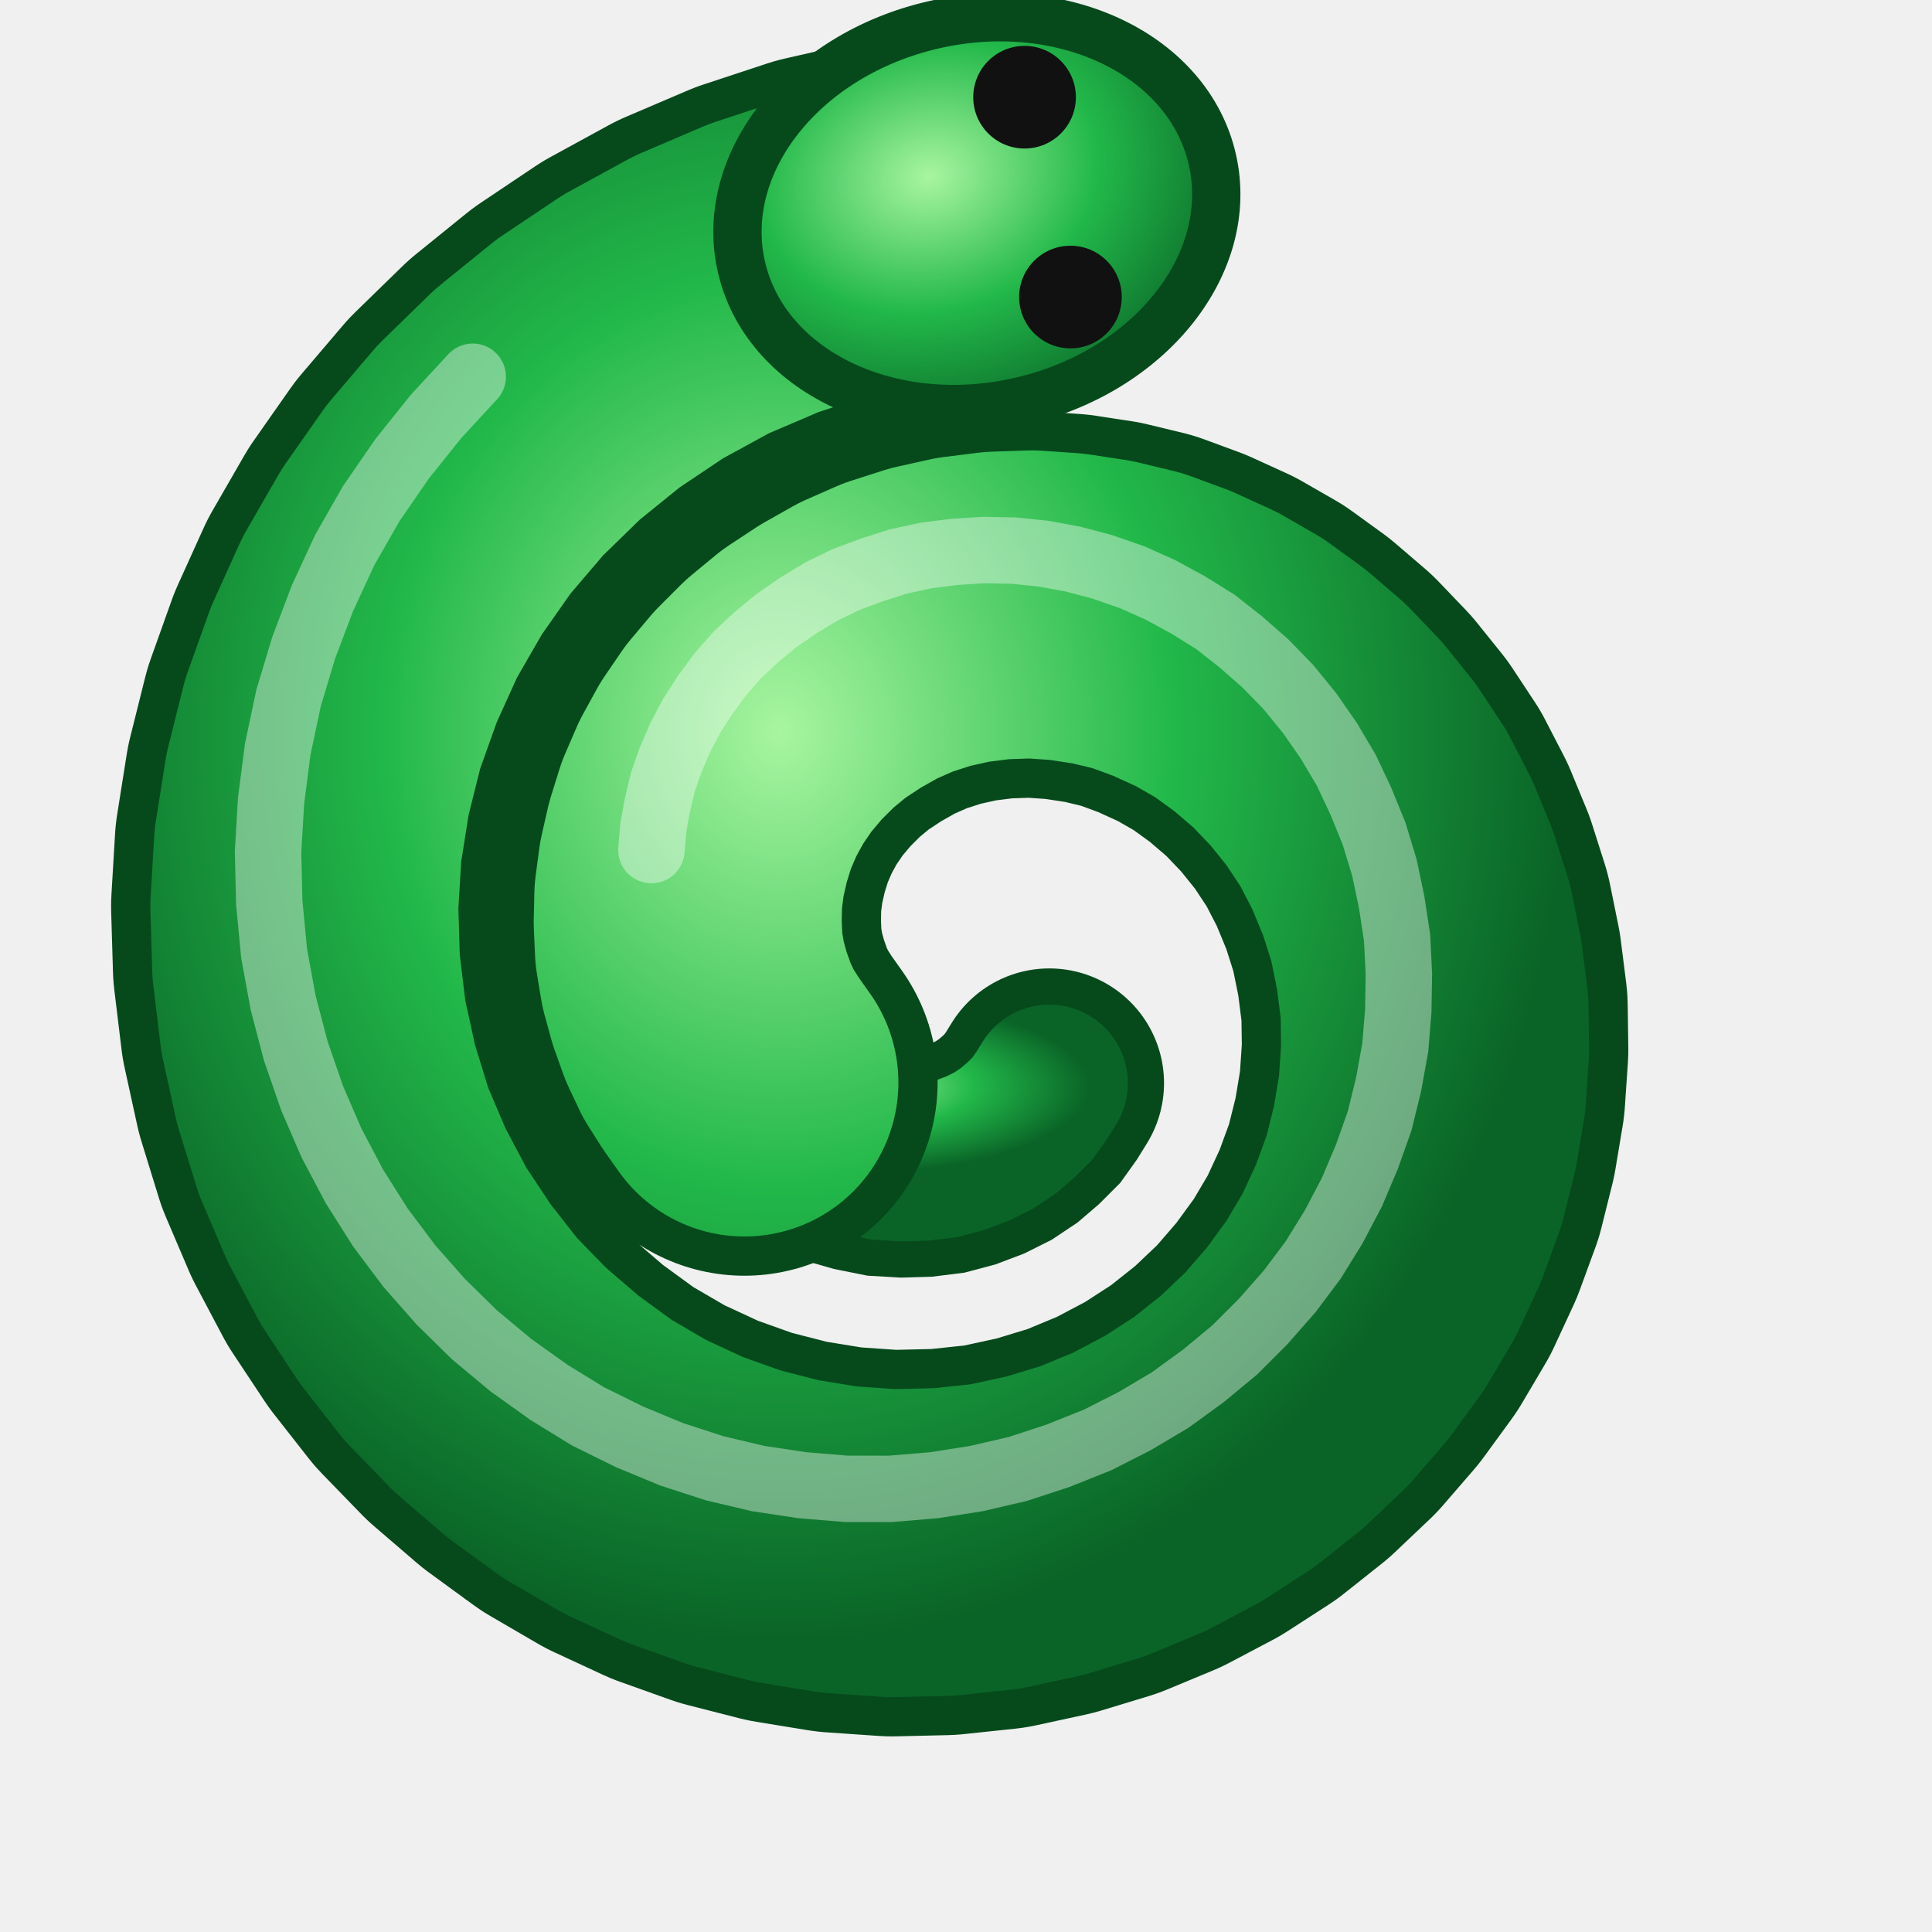
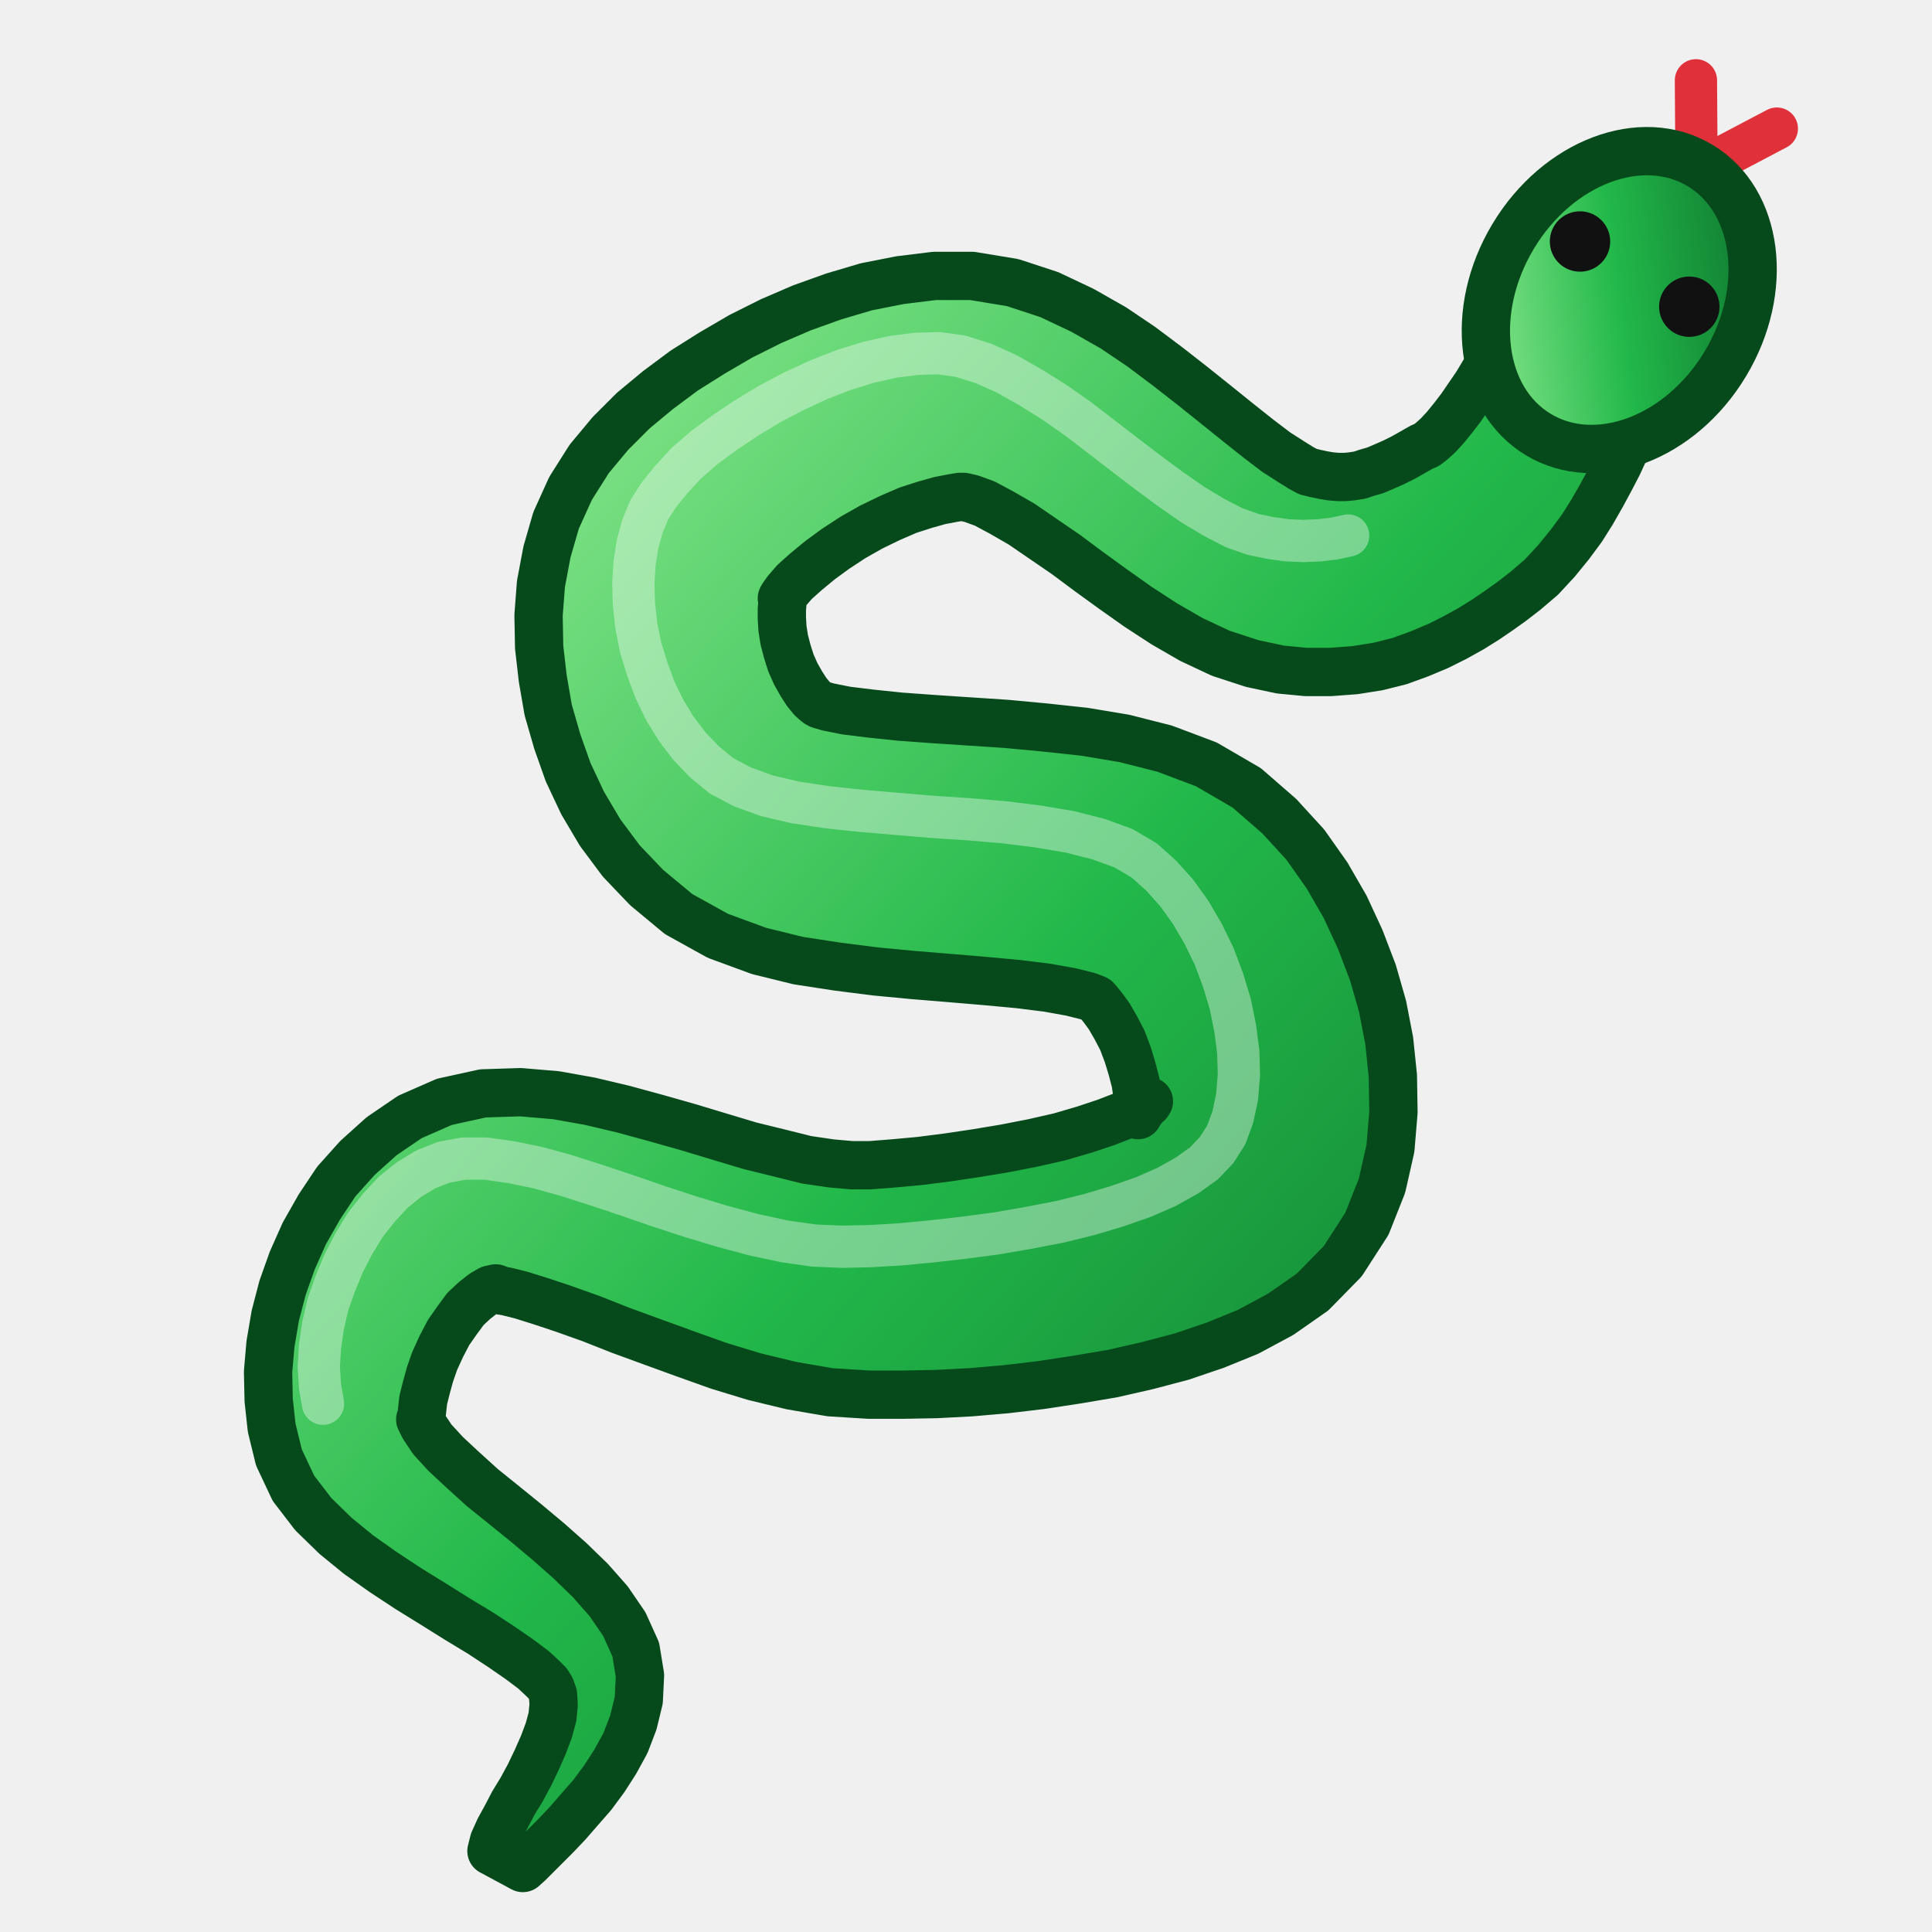
<svg xmlns="http://www.w3.org/2000/svg" viewBox="0 0 32 32">
  <defs>
-     <radialGradient id="t" cx=".42" cy=".38" r=".7">
+     <linearGradient id="t" x1="0" y1="0" x2="1" y2="1">
      <stop offset="0" stop-color="#a8f5a0" />
      <stop offset=".5" stop-color="#22b84a" />
      <stop offset="1" stop-color="#0a6427" />
-     </radialGradient>
+     </linearGradient>
  </defs>
-   <path d="M17.38 17.94L17.25 18.15L17.10 18.36L16.91 18.55L16.70 18.73L16.46 18.89L16.20 19.02L15.91 19.13L15.61 19.21L15.29 19.25L14.95 19.26L14.61 19.24L14.26 19.17L13.91 19.07L13.57 18.92L13.24 18.73L12.92 18.50L12.61 18.24L12.33 17.93L12.08 17.59L11.87 17.22" fill="none" stroke="#064a1c" stroke-width="3.8" stroke-linecap="round" />
-   <path d="M17.38 17.94L17.25 18.15L17.10 18.36L16.91 18.55L16.70 18.73L16.46 18.89L16.20 19.02L15.91 19.13L15.61 19.21L15.29 19.25L14.95 19.26L14.61 19.24L14.26 19.17L13.91 19.07L13.57 18.92L13.24 18.73L12.92 18.50L12.61 18.24L12.33 17.93L12.08 17.59L11.87 17.22" fill="none" stroke="url(#t)" stroke-width="2.6" stroke-linecap="round" />
-   <path d="M12.33 17.93L12.11 17.62L11.90 17.29L11.73 16.93L11.59 16.54L11.48 16.14L11.41 15.72L11.39 15.28L11.40 14.84L11.46 14.39L11.56 13.95L11.70 13.50L11.89 13.06L12.12 12.64L12.40 12.23L12.72 11.85L13.08 11.49L13.48 11.16L13.92 10.87L14.38 10.61L14.88 10.39L15.41 10.22L15.95 10.10L16.51 10.03L17.09 10.01L17.67 10.05L18.26 10.14L18.84 10.28L19.41 10.49L19.98 10.75L20.52 11.06L21.03 11.43L21.52 11.85L21.97 12.32L22.38 12.83L22.75 13.39L23.06 13.99L23.32 14.62L23.53 15.28L23.67 15.97L23.76 16.68L23.77 17.39L23.72 18.12L23.60 18.84L23.42 19.56L23.16 20.27L22.84 20.96L22.45 21.62L21.99 22.25L21.48 22.84L20.90 23.39L20.27 23.89L19.59 24.33L18.87 24.71L18.10 25.03L17.31 25.27L16.48 25.45L15.63 25.54L14.77 25.56L13.90 25.50L13.04 25.36L12.18 25.14L11.34 24.84L10.52 24.46L9.73 24.00L8.99 23.46L8.28 22.85L7.63 22.18L7.05 21.44L6.52 20.64L6.07 19.79L5.69 18.90L5.40 17.96L5.19 17.00L5.07 16.01L5.04 15.01L5.10 14.00L5.26 12.99L5.51 11.99L5.86 11.01L6.29 10.06L6.82 9.14L7.43 8.27L8.12 7.46L8.90 6.70L9.74 6.02L10.65 5.41L11.62 4.88L12.65 4.44L13.71 4.09L14.81 3.84" fill="none" stroke="#064a1c" stroke-width="6.4" stroke-linecap="round" stroke-linejoin="round" />
-   <path d="M12.33 17.93L12.11 17.62L11.90 17.29L11.73 16.93L11.59 16.54L11.48 16.14L11.41 15.72L11.39 15.28L11.40 14.84L11.46 14.39L11.56 13.95L11.70 13.50L11.89 13.06L12.12 12.64L12.40 12.23L12.72 11.85L13.08 11.49L13.48 11.16L13.92 10.87L14.38 10.61L14.88 10.39L15.41 10.22L15.95 10.10L16.51 10.03L17.09 10.01L17.67 10.05L18.26 10.14L18.84 10.28L19.41 10.49L19.98 10.75L20.52 11.06L21.03 11.43L21.52 11.85L21.97 12.32L22.38 12.83L22.75 13.39L23.06 13.99L23.32 14.62L23.53 15.28L23.67 15.97L23.76 16.68L23.77 17.39L23.72 18.12L23.60 18.84L23.42 19.56L23.16 20.27L22.84 20.96L22.45 21.62L21.99 22.25L21.48 22.84L20.90 23.39L20.27 23.89L19.59 24.33L18.87 24.71L18.10 25.03L17.31 25.27L16.48 25.45L15.63 25.54L14.77 25.56L13.90 25.50L13.04 25.36L12.18 25.14L11.34 24.84L10.52 24.46L9.73 24.00L8.99 23.46L8.28 22.85L7.63 22.18L7.05 21.44L6.52 20.64L6.07 19.79L5.69 18.90L5.40 17.96L5.19 17.00L5.07 16.01L5.04 15.01L5.10 14.00L5.26 12.99L5.51 11.99L5.86 11.01L6.29 10.06L6.82 9.14L7.43 8.27L8.12 7.46L8.90 6.70L9.74 6.02L10.65 5.41L11.62 4.88L12.65 4.44L13.71 4.09L14.81 3.84" fill="none" stroke="url(#t)" stroke-width="5.1" stroke-linecap="round" stroke-linejoin="round" />
-   <path d="M11.39 14.98L11.42 14.61L11.49 14.23L11.58 13.85L11.71 13.48L11.87 13.11L12.06 12.75L12.28 12.41L12.53 12.07L12.81 11.75L13.12 11.46L13.46 11.18L13.82 10.93L14.20 10.70L14.61 10.50L15.04 10.34L15.48 10.20L15.94 10.10L16.42 10.04L16.90 10.01L17.39 10.02L17.88 10.07L18.37 10.16L18.86 10.29L19.35 10.46L19.82 10.67L20.28 10.92L20.73 11.20L21.15 11.53L21.56 11.89L21.94 12.28L22.29 12.71L22.61 13.17L22.90 13.66L23.14 14.17L23.36 14.71L23.53 15.27L23.65 15.84L23.74 16.43L23.77 17.03L23.76 17.64L23.71 18.25L23.60 18.86L23.45 19.47L23.24 20.06L22.99 20.65L22.69 21.22L22.35 21.77L21.96 22.29L21.52 22.79L21.05 23.26L20.53 23.69L19.98 24.09L19.39 24.44L18.78 24.75L18.13 25.01L17.46 25.23L16.77 25.39L16.07 25.50L15.35 25.56L14.62 25.56L13.89 25.50L13.16 25.39L12.44 25.22L11.73 24.99L11.03 24.70L10.34 24.36L9.69 23.96L9.06 23.51L8.46 23.01L7.90 22.46L7.38 21.87L6.90 21.23L6.47 20.55L6.09 19.83L5.77 19.09L5.50 18.31L5.29 17.51L5.14 16.69L5.06 15.85L5.04 15.01L5.09 14.16L5.20 13.31L5.38 12.46L5.63 11.63L5.94 10.81L6.31 10.01L6.75 9.24L7.26 8.50L7.82 7.80L8.43 7.14" fill="none" stroke="#fff" stroke-width="1.1" stroke-linecap="round" opacity=".4" transform="translate(-.6 -.9)" />
-   <ellipse cx="16.18" cy="3.53" rx="4" ry="3.2" transform="rotate(-12.8 16.18 3.53)" fill="url(#t)" stroke="#064a1c" stroke-width=".8" />
-   <circle cx="17.73" cy="4.92" r=".85" fill="#111" />
-   <circle cx="16.97" cy="1.61" r=".85" fill="#111" />
+   <path d="M26.82 4.97L28.10 2.83M28.10 2.83L29.43 2.13M28.10 2.83L28.09 1.33" stroke="#e0313a" stroke-width=".7" stroke-linecap="round" fill="none" />
+   <path d="M8.66 30.94L8.76 30.85L8.88 30.73L9.03 30.58L9.21 30.40L9.40 30.20L9.60 29.97L9.81 29.73L10.01 29.46L10.19 29.18L10.36 28.87L10.49 28.53L10.58 28.16L10.60 27.75L10.53 27.32L10.34 26.90L10.08 26.52L9.78 26.18L9.44 25.85L9.09 25.54L8.72 25.23L8.35 24.93L7.99 24.64L7.67 24.35L7.38 24.08L7.16 23.84L7.02 23.63L6.96 23.51L6.98 23.46L6.99 23.37L7.01 23.19L7.06 22.99L7.12 22.77L7.20 22.54L7.31 22.30L7.43 22.07L7.57 21.87L7.71 21.68L7.86 21.54L8.00 21.43L8.12 21.36L8.21 21.34L8.24 21.35L8.26 21.37L8.39 21.39L8.63 21.45L8.95 21.55L9.34 21.68L9.79 21.84L10.27 22.03L10.79 22.22L11.34 22.42L11.90 22.62L12.49 22.80L13.11 22.95L13.75 23.06L14.39 23.10L14.96 23.10L15.51 23.09L16.08 23.06L16.66 23.01L17.25 22.94L17.84 22.85L18.43 22.75L19.00 22.62L19.57 22.47L20.13 22.28L20.67 22.06L21.21 21.77L21.74 21.40L22.24 20.89L22.64 20.27L22.89 19.64L23.03 19.02L23.08 18.42L23.07 17.82L23.01 17.24L22.90 16.67L22.74 16.11L22.53 15.56L22.28 15.02L21.98 14.50L21.62 13.99L21.19 13.52L20.65 13.05L19.98 12.66L19.29 12.40L18.62 12.23L17.96 12.12L17.31 12.05L16.67 11.99L16.06 11.95L15.46 11.91L14.91 11.87L14.43 11.82L14.02 11.77L13.72 11.71L13.58 11.67L13.56 11.66L13.53 11.64L13.45 11.57L13.36 11.46L13.27 11.32L13.18 11.16L13.10 10.98L13.04 10.79L12.99 10.60L12.96 10.41L12.95 10.24L12.95 10.09L12.96 9.98L12.96 9.92L12.95 9.91L12.96 9.89L13.03 9.79L13.16 9.64L13.35 9.47L13.58 9.28L13.84 9.09L14.13 8.90L14.43 8.73L14.74 8.58L15.04 8.45L15.32 8.36L15.57 8.29L15.78 8.25L15.90 8.23L15.96 8.23L16.09 8.26L16.31 8.34L16.59 8.49L16.92 8.68L17.27 8.92L17.65 9.18L18.04 9.47L18.44 9.76L18.85 10.05L19.28 10.33L19.73 10.59L20.22 10.82L20.74 10.99L21.21 11.09L21.63 11.13L22.04 11.13L22.44 11.10L22.82 11.04L23.18 10.95L23.51 10.83L23.82 10.70L24.10 10.56L24.37 10.41L24.61 10.26L24.83 10.11L25.04 9.96L25.26 9.79L25.53 9.56L25.78 9.29L26.00 9.02L26.20 8.75L26.37 8.48L26.53 8.20L26.67 7.94L26.80 7.69L26.91 7.45L27.01 7.23L27.10 7.03L27.17 6.88L27.22 6.76L27.26 6.67L25.14 5.33L25.04 5.46L24.93 5.63L24.82 5.80L24.70 5.98L24.58 6.17L24.46 6.37L24.33 6.56L24.20 6.75L24.07 6.92L23.94 7.08L23.82 7.21L23.71 7.31L23.63 7.37L23.54 7.41L23.40 7.49L23.24 7.58L23.08 7.66L22.92 7.73L22.78 7.79L22.64 7.83L22.52 7.87L22.39 7.89L22.28 7.90L22.16 7.90L22.04 7.89L21.92 7.87L21.78 7.84L21.66 7.81L21.55 7.75L21.39 7.65L21.14 7.49L20.85 7.27L20.51 7.00L20.15 6.71L19.75 6.39L19.34 6.07L18.90 5.74L18.44 5.43L17.93 5.14L17.38 4.88L16.77 4.68L16.10 4.57L15.48 4.57L14.91 4.64L14.35 4.75L13.81 4.91L13.28 5.10L12.77 5.32L12.27 5.57L11.79 5.85L11.33 6.14L10.90 6.46L10.49 6.80L10.11 7.18L9.76 7.60L9.45 8.09L9.21 8.62L9.06 9.14L8.96 9.67L8.92 10.19L8.93 10.72L8.99 11.24L9.08 11.76L9.23 12.28L9.41 12.79L9.65 13.30L9.94 13.79L10.29 14.26L10.71 14.70L11.24 15.14L11.89 15.50L12.57 15.75L13.22 15.91L13.87 16.01L14.50 16.09L15.13 16.15L15.74 16.20L16.33 16.25L16.87 16.30L17.35 16.36L17.74 16.43L18.02 16.50L18.15 16.55L18.15 16.55L18.17 16.57L18.26 16.68L18.37 16.83L18.48 17.02L18.59 17.23L18.68 17.47L18.75 17.70L18.81 17.93L18.84 18.14L18.85 18.31L18.85 18.42L18.85 18.47L18.87 18.43L18.96 18.31L19.03 18.24L19.01 18.27L18.86 18.36L18.63 18.47L18.32 18.59L17.96 18.71L17.55 18.83L17.11 18.93L16.65 19.02L16.17 19.10L15.70 19.17L15.23 19.23L14.79 19.27L14.41 19.30L14.11 19.30L13.77 19.27L13.36 19.21L12.92 19.10L12.43 18.98L11.93 18.83L11.40 18.67L10.87 18.52L10.32 18.37L9.77 18.24L9.21 18.14L8.62 18.09L8.00 18.11L7.36 18.25L6.79 18.50L6.32 18.82L5.92 19.18L5.57 19.57L5.29 19.99L5.04 20.43L4.84 20.88L4.68 21.33L4.56 21.79L4.48 22.26L4.44 22.72L4.45 23.19L4.50 23.65L4.62 24.14L4.86 24.65L5.19 25.08L5.56 25.44L5.94 25.75L6.35 26.04L6.76 26.31L7.18 26.57L7.58 26.82L7.96 27.05L8.31 27.28L8.60 27.48L8.84 27.66L8.99 27.80L9.07 27.88L9.12 27.96L9.16 28.07L9.17 28.24L9.15 28.44L9.09 28.66L9.00 28.90L8.89 29.15L8.77 29.40L8.64 29.64L8.50 29.87L8.38 30.10L8.27 30.30L8.18 30.50L8.14 30.66z" fill="url(#t)" stroke="#064a1c" stroke-width=".8" stroke-linejoin="round" />
+   <path d="M5.35 23.25L5.30 22.96L5.28 22.64L5.30 22.31L5.35 21.96L5.43 21.61L5.55 21.27L5.69 20.93L5.86 20.60L6.05 20.29L6.27 20.01L6.51 19.75L6.77 19.54L7.05 19.37L7.35 19.25L7.68 19.19L8.05 19.19L8.47 19.25L8.91 19.34L9.38 19.47L9.88 19.63L10.39 19.80L10.91 19.98L11.43 20.15L11.96 20.31L12.48 20.45L12.99 20.56L13.48 20.63L13.95 20.65L14.42 20.64L14.92 20.61L15.44 20.56L15.97 20.50L16.50 20.43L17.02 20.34L17.54 20.24L18.03 20.12L18.50 19.98L18.93 19.83L19.32 19.66L19.66 19.47L19.94 19.27L20.15 19.05L20.31 18.80L20.42 18.50L20.49 18.17L20.52 17.81L20.51 17.43L20.46 17.04L20.38 16.64L20.26 16.24L20.11 15.84L19.93 15.47L19.72 15.11L19.49 14.79L19.23 14.50L18.95 14.25L18.61 14.05L18.20 13.90L17.73 13.78L17.20 13.69L16.64 13.62L16.05 13.57L15.45 13.53L14.85 13.48L14.26 13.43L13.70 13.37L13.17 13.29L12.70 13.18L12.29 13.03L11.95 12.85L11.67 12.62L11.42 12.36L11.20 12.07L11.01 11.76L10.85 11.43L10.72 11.08L10.61 10.72L10.54 10.37L10.50 10.01L10.49 9.66L10.51 9.33L10.56 9.01L10.64 8.72L10.75 8.45L10.91 8.20L11.12 7.94L11.37 7.67L11.67 7.41L12.01 7.16L12.37 6.92L12.75 6.69L13.15 6.48L13.56 6.29L13.97 6.13L14.39 6.00L14.79 5.91L15.18 5.86L15.55 5.85L15.91 5.90L16.29 6.02L16.67 6.19L17.06 6.41L17.46 6.66L17.86 6.94L18.25 7.24L18.64 7.54L19.02 7.83L19.40 8.11L19.76 8.36L20.11 8.57L20.44 8.74L20.75 8.85L21.04 8.91L21.32 8.95L21.59 8.96L21.85 8.95L22.10 8.92L22.33 8.87" fill="none" stroke="#fff" stroke-width=".7" stroke-linecap="round" stroke-linejoin="round" opacity=".38" />
+   <ellipse cx="26.82" cy="4.97" rx="2.6" ry="2.05" transform="rotate(-59.0 26.82 4.97)" fill="url(#t)" stroke="#064a1c" stroke-width=".8" />
+   <circle cx="27.98" cy="5.08" r=".5" fill="#111" />
+   <circle cx="26.17" cy="4.00" r=".5" fill="#111" />
</svg>
